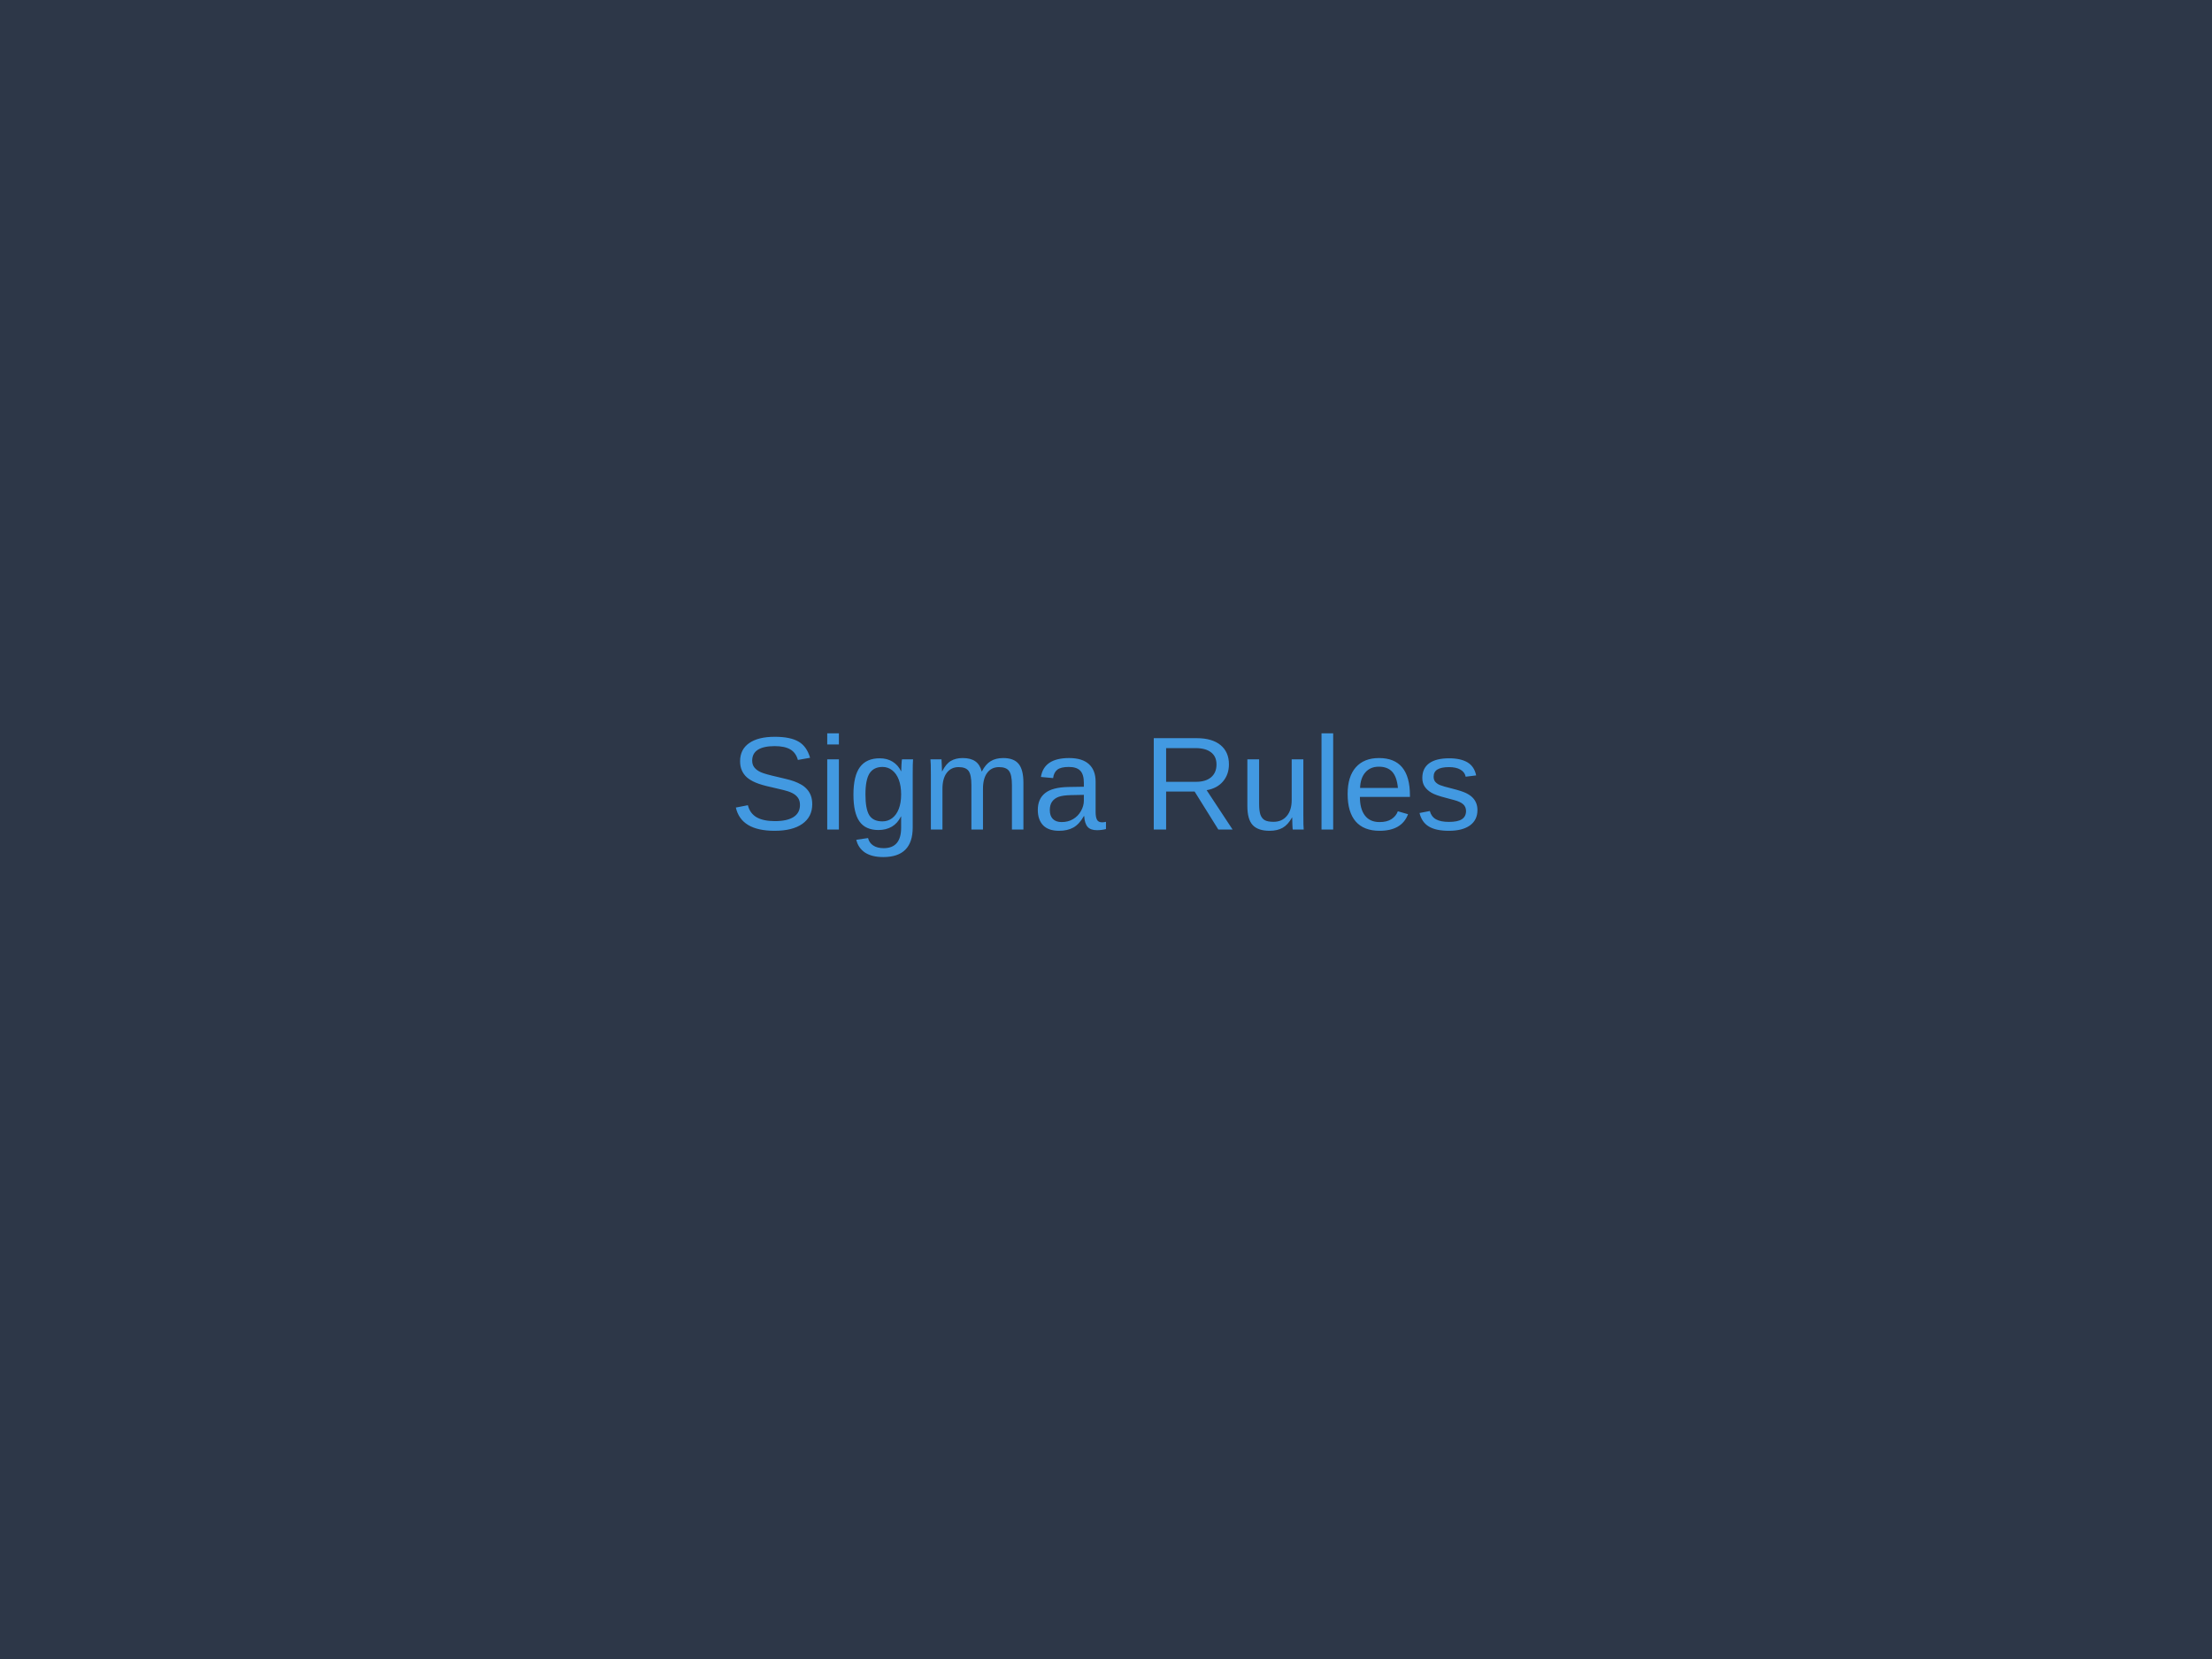
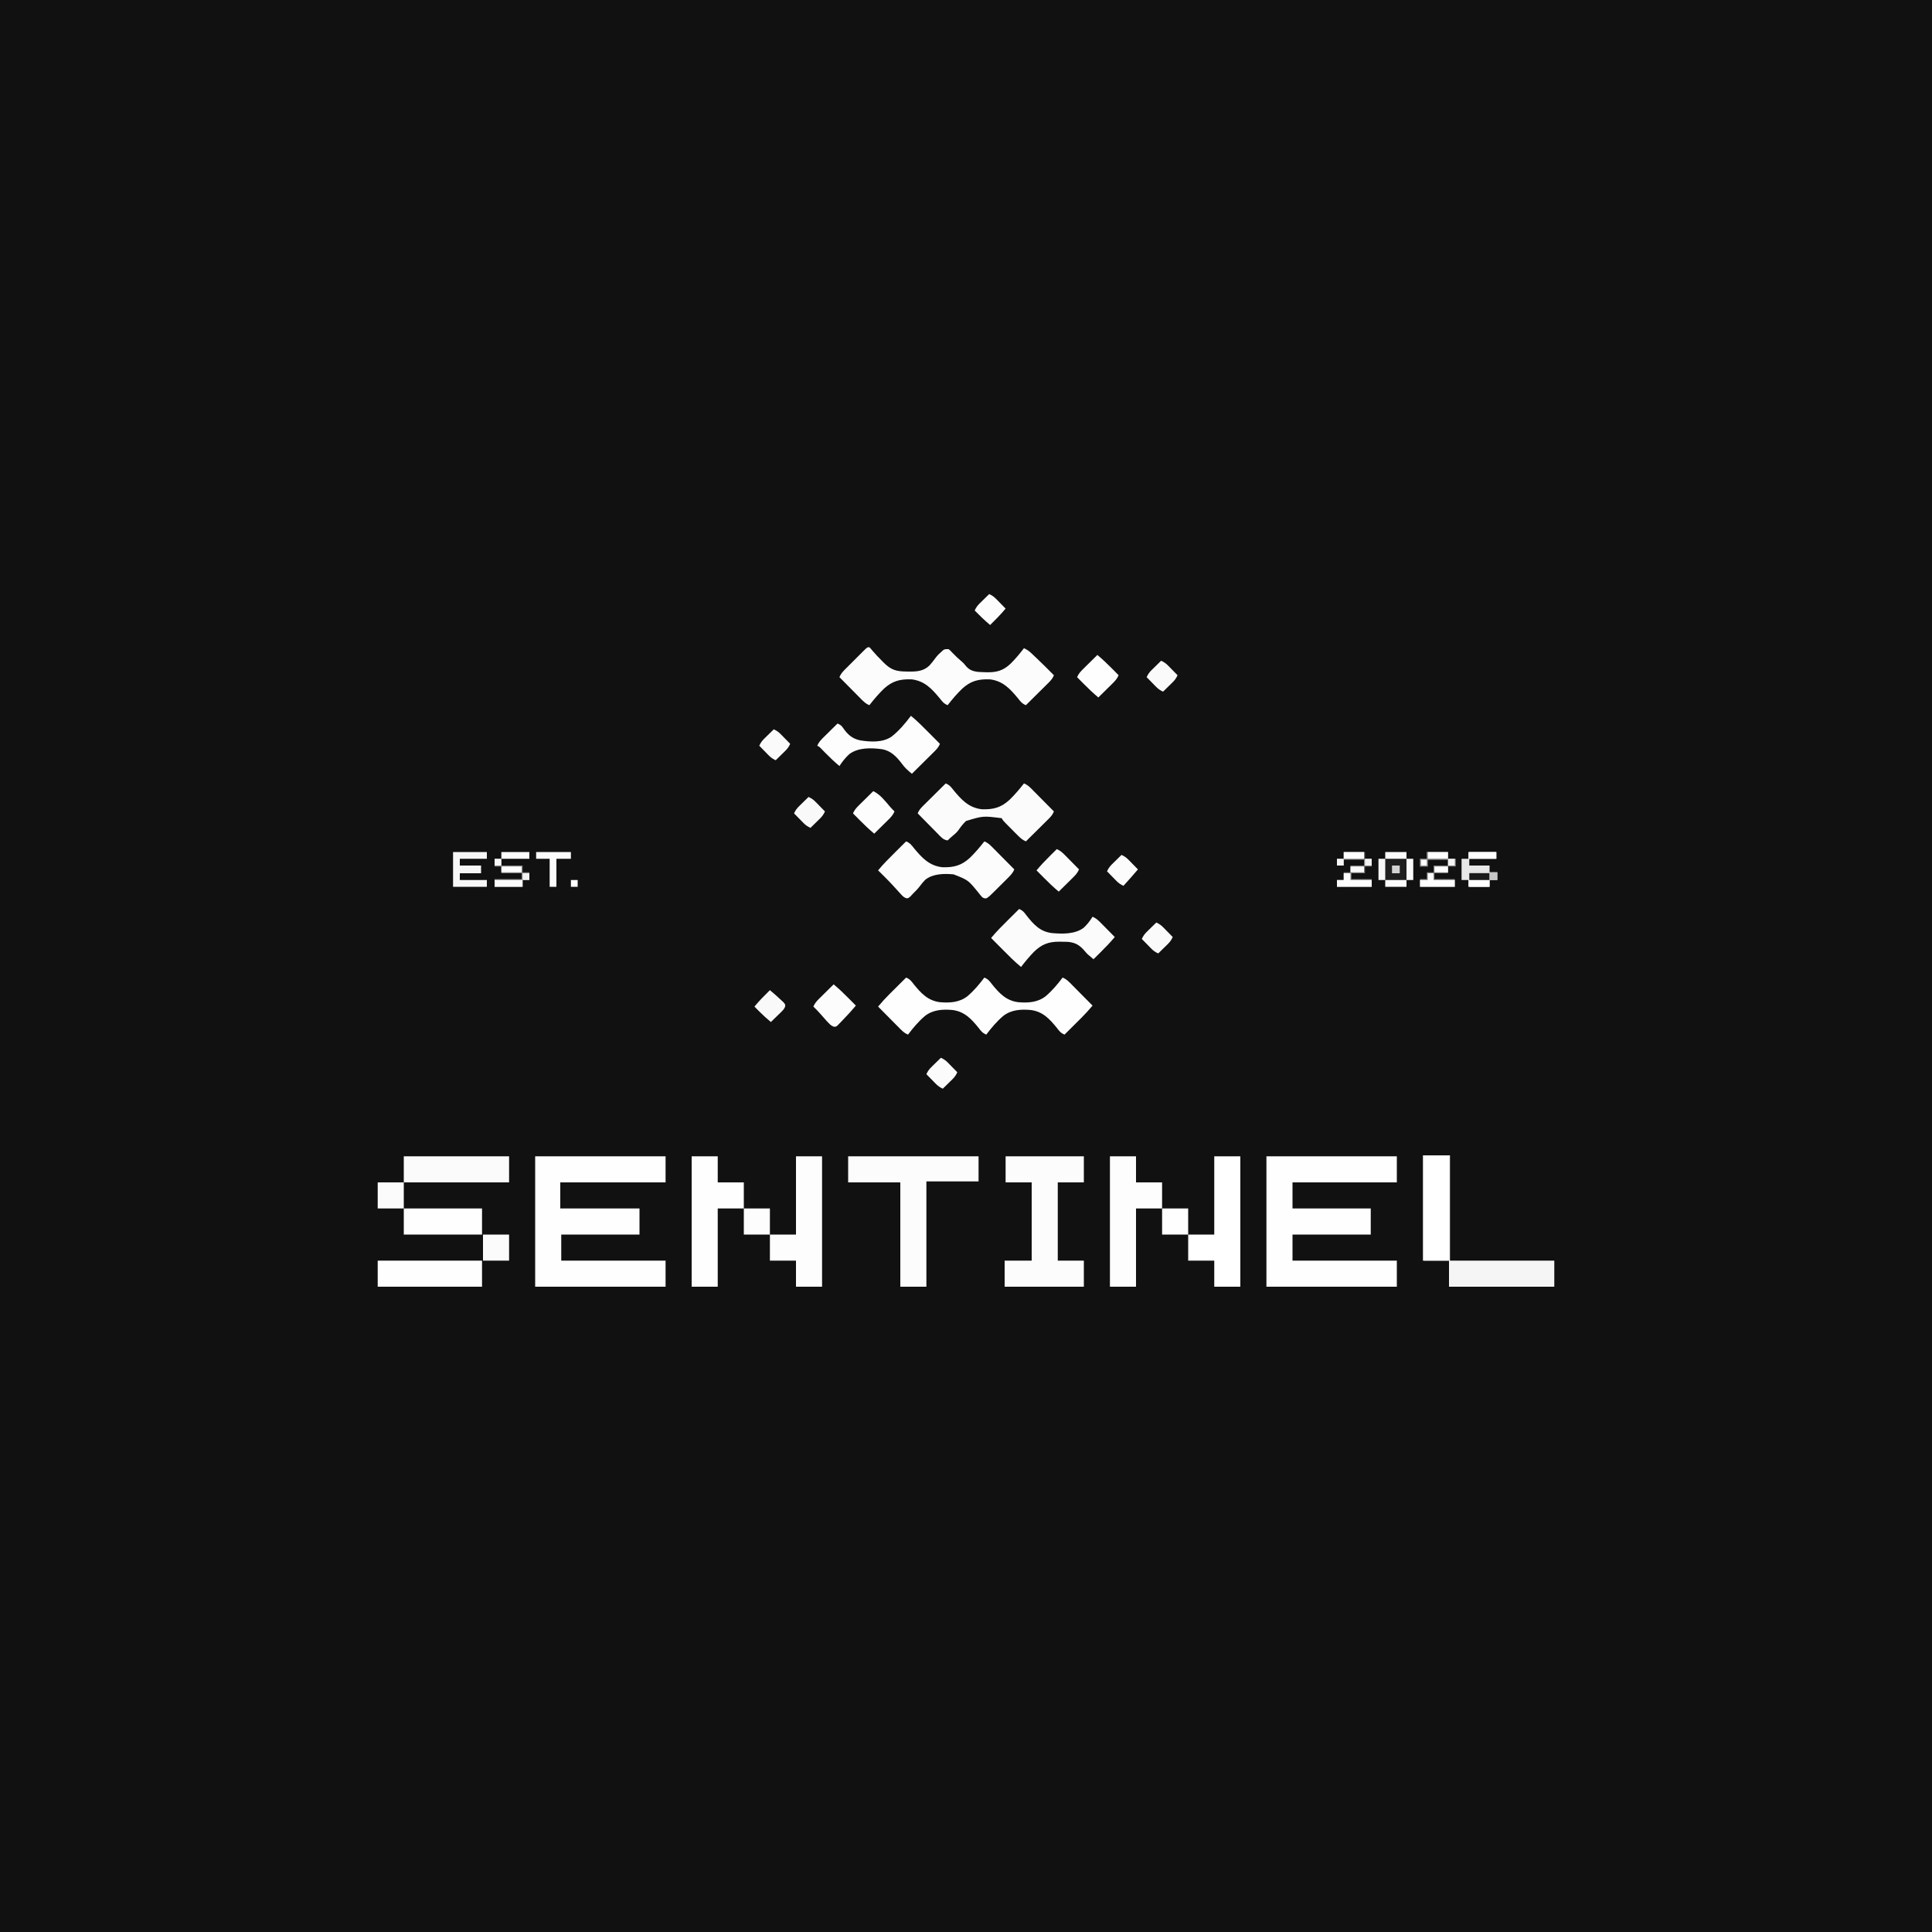
- <svg xmlns="http://www.w3.org/2000/svg" width="400" height="300">
-   <rect width="400" height="300" fill="#2d3748" />
-   <text x="200" y="150" font-family="Arial" font-size="24" fill="#4299e1" text-anchor="middle">Sigma Rules</text>
+ <svg xmlns="http://www.w3.org/2000/svg" version="1.1" width="2000" height="2000">
+   <path d="M0 0 C660 0 1320 0 2000 0 C2000 660 2000 1320 2000 2000 C1340 2000 680 2000 0 2000 C0 1340 0 680 0 0 Z " fill="#111111" transform="translate(0,0)" />
+   <path d="M0 0 C44.55 0 89.1 0 135 0 C135 8.91 135 17.82 135 27 C99.36 27 63.72 27 27 27 C27 35.91 27 44.82 27 54 C53.73 54 80.46 54 108 54 C108 62.91 108 71.82 108 81 C81.27 81 54.54 81 27 81 C27 89.91 27 98.82 27 108 C62.64 108 98.28 108 135 108 C135 116.91 135 125.82 135 135 C90.45 135 45.9 135 0 135 C0 90.45 0 45.9 0 0 Z " fill="#FEFEFE" transform="translate(1311,1197)" />
+   <path d="M0 0 C44.55 0 89.1 0 135 0 C135 8.91 135 17.82 135 27 C99.03 27 63.06 27 26 27 C26 35.91 26 44.82 26 54 C53.06 54 80.12 54 108 54 C108 62.91 108 71.82 108 81 C81.27 81 54.54 81 27 81 C27 89.91 27 98.82 27 108 C62.64 108 98.28 108 135 108 C135 116.91 135 125.82 135 135 C90.45 135 45.9 135 0 135 C0 90.45 0 45.9 0 0 Z " fill="#FEFEFE" transform="translate(554,1197)" />
+   <path d="M0 0 C26.73 0 53.46 0 81 0 C81 8.91 81 17.82 81 27 C72.09 27 63.18 27 54 27 C54 53.73 54 80.46 54 108 C62.91 108 71.82 108 81 108 C81 116.91 81 125.82 81 135 C53.94 135 26.88 135 -1 135 C-1 126.09 -1 117.18 -1 108 C8.24 108 17.48 108 27 108 C27 81.27 27 54.54 27 27 C18.09 27 9.18 27 0 27 C0 18.09 0 9.18 0 0 Z " fill="#FCFCFC" transform="translate(1041,1197)" />
+   <path d="M0 0 C44.55 0 89.1 0 135 0 C135 8.58 135 17.16 135 26 C117.18 26 99.36 26 81 26 C81 61.97 81 97.94 81 135 C72.09 135 63.18 135 54 135 C54 99.36 54 63.72 54 27 C36.18 27 18.36 27 0 27 C0 18.09 0 9.18 0 0 Z " fill="#FCFCFC" transform="translate(878,1197)" />
+   <path d="M0 0 C1.305 1.328 1.305 1.328 2.875 3.25 C6.136 7.087 9.568 10.69 13.125 14.25 C13.628 14.757 14.13 15.264 14.648 15.786 C22.631 23.741 27.705 25.045 38.875 25.188 C39.575 25.199 40.275 25.211 40.996 25.223 C49.169 25.267 55.889 24.851 62.13 18.978 C64.458 16.35 66.623 13.659 68.666 10.804 C70.428 8.421 72.453 6.499 74.688 4.562 C75.248 4.048 75.809 3.534 76.387 3.004 C78 2 78 2 82 2 C83.859 3.504 83.859 3.504 85.75 5.562 C88.967 8.952 92.275 12.057 95.848 15.066 C98 17 98 17 99.277 18.707 C102.953 23.244 106.1 24.618 111.875 25.492 C114.606 25.693 117.269 25.832 120 25.875 C120.703 25.895 121.406 25.914 122.131 25.934 C131.989 26.047 138.572 24.064 145.867 17.33 C151.007 12.262 155.638 6.744 160 1 C162.838 2.299 164.98 3.7 167.25 5.836 C167.853 6.4 168.456 6.965 169.078 7.546 C169.712 8.15 170.346 8.753 171 9.375 C171.656 9.993 172.311 10.61 172.987 11.247 C179.111 17.045 185.087 22.987 191 29 C189.348 33.291 186.109 36.143 182.898 39.297 C182.302 39.891 181.706 40.484 181.091 41.096 C179.19 42.985 177.283 44.868 175.375 46.75 C174.083 48.032 172.791 49.315 171.5 50.598 C168.339 53.737 165.171 56.87 162 60 C158.153 58.484 156.385 56.229 153.887 52.992 C145.594 42.978 138.149 34.849 124.585 33.239 C112.544 32.893 104.743 34.967 95.961 43.007 C90.523 48.28 85.643 54.022 81 60 C77.153 58.484 75.385 56.229 72.887 52.992 C64.594 42.978 57.149 34.849 43.585 33.239 C31.544 32.893 23.743 34.967 14.961 43.007 C9.523 48.28 4.643 54.022 0 60 C-4.291 58.348 -7.143 55.109 -10.297 51.898 C-10.891 51.302 -11.484 50.706 -12.096 50.091 C-13.985 48.19 -15.868 46.283 -17.75 44.375 C-19.032 43.083 -20.315 41.791 -21.598 40.5 C-24.737 37.339 -27.87 34.171 -31 31 C-29.345 26.733 -26.151 23.863 -22.969 20.703 C-22.377 20.109 -21.785 19.516 -21.176 18.904 C-19.927 17.655 -18.677 16.407 -17.423 15.163 C-15.5 13.25 -13.587 11.327 -11.676 9.402 C-10.462 8.189 -9.247 6.977 -8.031 5.766 C-7.457 5.188 -6.883 4.61 -6.292 4.014 C-2.23 0 -2.23 0 0 0 Z " fill="#FCFCFC" transform="translate(900,670)" />
+   <path d="M0 0 C9.24 0 18.48 0 28 0 C28 35.97 28 71.94 28 109 C63.64 109 99.28 109 136 109 C136 117.91 136 126.82 136 136 C100.03 136 64.06 136 27 136 C27 127.09 27 118.18 27 109 C18.09 109 9.18 109 0 109 C0 73.03 0 37.06 0 0 Z " fill="#F5F5F5" transform="translate(1473,1196)" />
+   <path d="M0 0 C3.759 1.496 5.43 3.581 7.824 6.789 C15.486 16.259 22.534 23.86 35.002 25.463 C45.284 26.326 55.119 25.781 63.508 19.269 C70.151 13.593 75.76 6.969 81 0 C84.759 1.496 86.43 3.581 88.824 6.789 C96.486 16.259 103.534 23.86 116.002 25.463 C126.284 26.326 136.119 25.781 144.508 19.269 C151.151 13.593 156.76 6.969 162 0 C166.291 1.652 169.143 4.891 172.297 8.102 C172.891 8.698 173.484 9.294 174.096 9.909 C175.985 11.81 177.868 13.717 179.75 15.625 C181.032 16.917 182.315 18.209 183.598 19.5 C186.737 22.661 189.87 25.829 193 29 C189.29 33.427 185.479 37.642 181.383 41.715 C180.63 42.466 180.63 42.466 179.862 43.232 C178.285 44.803 176.705 46.37 175.125 47.938 C174.044 49.013 172.963 50.09 171.883 51.166 C169.258 53.78 166.63 56.391 164 59 C160.241 57.504 158.57 55.419 156.176 52.211 C148.514 42.741 141.466 35.14 128.998 33.537 C118.716 32.674 108.881 33.219 100.492 39.731 C93.849 45.407 88.24 52.031 83 59 C79.241 57.504 77.57 55.419 75.176 52.211 C67.514 42.741 60.466 35.14 47.998 33.537 C37.716 32.674 27.881 33.219 19.492 39.731 C12.849 45.407 7.24 52.031 2 59 C-2.291 57.348 -5.143 54.109 -8.297 50.898 C-8.891 50.302 -9.484 49.706 -10.096 49.091 C-11.985 47.19 -13.868 45.283 -15.75 43.375 C-17.032 42.083 -18.315 40.791 -19.598 39.5 C-22.737 36.339 -25.87 33.171 -29 30 C-25.29 25.573 -21.479 21.358 -17.383 17.285 C-16.881 16.785 -16.379 16.284 -15.862 15.768 C-14.285 14.197 -12.705 12.63 -11.125 11.062 C-10.044 9.987 -8.963 8.91 -7.883 7.834 C-5.258 5.22 -2.63 2.609 0 0 Z " fill="#FEFEFE" transform="translate(938,1012)" />
+   <path d="M0 0 C8.91 0 17.82 0 27 0 C27 44.55 27 89.1 27 135 C18.09 135 9.18 135 0 135 C0 126.09 0 117.18 0 108 C-8.91 108 -17.82 108 -27 108 C-27 99.09 -27 90.18 -27 81 C-18.09 81 -9.18 81 0 81 C0 54.27 0 27.54 0 0 Z " fill="#FFFFFF" transform="translate(1257,1197)" />
+   <path d="M0 0 C8.91 0 17.82 0 27 0 C27 8.91 27 17.82 27 27 C35.91 27 44.82 27 54 27 C54 35.91 54 44.82 54 54 C45.09 54 36.18 54 27 54 C27 80.73 27 107.46 27 135 C18.09 135 9.18 135 0 135 C0 90.45 0 45.9 0 0 Z " fill="#FDFDFD" transform="translate(1149,1197)" />
+   <path d="M0 0 C8.91 0 17.82 0 27 0 C27 44.55 27 89.1 27 135 C18.09 135 9.18 135 0 135 C0 126.09 0 117.18 0 108 C-8.91 108 -17.82 108 -27 108 C-27 99.09 -27 90.18 -27 81 C-18.09 81 -9.18 81 0 81 C0 54.27 0 27.54 0 0 Z " fill="#FDFDFD" transform="translate(824,1197)" />
+   <path d="M0 0 C8.91 0 17.82 0 27 0 C27 8.91 27 17.82 27 27 C35.91 27 44.82 27 54 27 C54 35.91 54 44.82 54 54 C45.09 54 36.18 54 27 54 C27 80.73 27 107.46 27 135 C18.09 135 9.18 135 0 135 C0 90.45 0 45.9 0 0 Z " fill="#FEFEFE" transform="translate(716,1197)" />
+   <path d="M0 0 C3.847 1.516 5.615 3.771 8.113 7.008 C16.406 17.022 23.851 25.151 37.415 26.761 C49.456 27.107 57.257 25.033 66.039 16.993 C71.477 11.72 76.357 5.978 81 0 C85.291 1.652 88.143 4.891 91.297 8.102 C91.891 8.698 92.484 9.294 93.096 9.909 C94.985 11.81 96.868 13.717 98.75 15.625 C100.032 16.917 101.315 18.209 102.598 19.5 C105.737 22.661 108.87 25.829 112 29 C110.348 33.291 107.109 36.143 103.898 39.297 C103.302 39.891 102.706 40.484 102.091 41.096 C100.19 42.985 98.283 44.868 96.375 46.75 C95.083 48.032 93.791 49.315 92.5 50.598 C89.339 53.737 86.171 56.87 83 60 C79.363 58.466 77.04 56.285 74.27 53.5 C73.385 52.613 72.5 51.726 71.588 50.812 C70.214 49.42 70.214 49.42 68.812 48 C67.885 47.072 66.958 46.144 66.002 45.188 C59.14 38.281 59.14 38.281 58 36 C38.725 33.547 38.725 33.547 21.039 38.871 C18.027 41.709 15.565 44.895 13.229 48.303 C11.527 50.653 9.486 52.417 7.25 54.25 C5.418 55.795 3.697 57.303 2 59 C-2.654 58.489 -5.187 55.19 -8.297 51.996 C-8.891 51.398 -9.484 50.8 -10.096 50.184 C-11.988 48.276 -13.869 46.357 -15.75 44.438 C-17.032 43.141 -18.314 41.844 -19.598 40.549 C-22.74 37.374 -25.872 34.189 -29 31 C-27.348 26.709 -24.109 23.857 -20.898 20.703 C-20.302 20.109 -19.706 19.516 -19.091 18.904 C-17.19 17.015 -15.283 15.132 -13.375 13.25 C-12.083 11.968 -10.791 10.685 -9.5 9.402 C-6.339 6.263 -3.171 3.13 0 0 Z " fill="#FBFBFB" transform="translate(979,811)" />
+   <path d="M0 0 C3.847 1.516 5.615 3.771 8.113 7.008 C16.406 17.022 23.851 25.151 37.415 26.761 C49.456 27.107 57.257 25.033 66.039 16.993 C71.477 11.72 76.357 5.978 81 0 C85.291 1.652 88.143 4.891 91.297 8.102 C91.891 8.698 92.484 9.294 93.096 9.909 C94.985 11.81 96.868 13.717 98.75 15.625 C100.032 16.917 101.315 18.209 102.598 19.5 C105.737 22.661 108.87 25.829 112 29 C110.405 32.9 107.878 35.366 104.914 38.316 C104.416 38.814 103.918 39.312 103.404 39.825 C102.353 40.873 101.299 41.92 100.242 42.964 C98.632 44.555 97.03 46.155 95.43 47.756 C85.72 57.419 85.72 57.419 83 59 C81.007 58.994 81.007 58.994 79 58 C77.018 55.867 77.018 55.867 74.887 53.09 C64.287 40.05 64.287 40.05 49.109 34.121 C39.3 33.247 27.715 33.349 19.775 39.785 C17.739 41.824 15.975 43.968 14.28 46.297 C12.088 49.213 9.505 51.731 6.938 54.312 C5.652 55.699 5.652 55.699 4.34 57.113 C2 59 2 59 0.057 58.816 C-2.375 57.851 -3.502 56.762 -5.25 54.824 C-5.853 54.166 -6.456 53.508 -7.078 52.83 C-7.712 52.123 -8.346 51.416 -9 50.688 C-10.333 49.232 -11.668 47.777 -13.004 46.324 C-14.004 45.234 -14.004 45.234 -15.024 44.123 C-17.923 41.008 -20.916 37.995 -23.938 35 C-24.451 34.49 -24.965 33.981 -25.494 33.456 C-26.661 32.302 -27.83 31.15 -29 30 C-23.473 23.259 -17.306 17.193 -11.125 11.062 C-10.044 9.987 -8.963 8.91 -7.883 7.834 C-5.258 5.22 -2.63 2.609 0 0 Z " fill="#FCFCFC" transform="translate(938,871)" />
+   <path d="M0 0 C3.762 1.491 5.371 3.547 7.719 6.789 C15.104 16.091 21.694 23.416 33.867 24.914 C44.757 25.849 57.461 26.235 66.648 19.578 C70.462 16.132 73.316 12.369 76 8 C79.568 9.514 81.837 11.605 84.547 14.352 C85.391 15.202 86.236 16.053 87.105 16.93 C88.415 18.264 88.415 18.264 89.75 19.625 C90.638 20.522 91.526 21.419 92.441 22.344 C94.632 24.558 96.818 26.777 99 29 C94.47 34.437 89.657 39.465 84.625 44.438 C83.521 45.535 83.521 45.535 82.395 46.654 C80.599 48.439 78.8 50.22 77 52 C70.581 46.697 70.581 46.697 67.875 43.45 C62.704 37.411 58.236 34.675 50.363 34.003 C48.197 33.9 46.043 33.875 43.875 33.875 C42.763 33.854 42.763 33.854 41.628 33.833 C30.299 33.787 23.127 36.664 15.047 44.606 C10.384 49.489 6.069 54.612 2 60 C-4.928 54.334 -11.142 47.97 -17.438 41.625 C-18.562 40.496 -19.686 39.367 -20.811 38.238 C-23.543 35.495 -26.272 32.748 -29 30 C-23.473 23.259 -17.306 17.193 -11.125 11.062 C-10.044 9.987 -8.963 8.91 -7.883 7.834 C-5.258 5.22 -2.63 2.609 0 0 Z " fill="#FBFBFB" transform="translate(1055,941)" />
+   <path d="M0 0 C6.741 5.527 12.807 11.694 18.938 17.875 C20.013 18.956 21.09 20.037 22.166 21.117 C24.78 23.742 27.391 26.37 30 29 C28.348 33.291 25.109 36.143 21.898 39.297 C21.302 39.891 20.706 40.484 20.091 41.096 C18.19 42.985 16.283 44.868 14.375 46.75 C13.083 48.032 11.791 49.315 10.5 50.598 C7.339 53.737 4.171 56.87 1 60 C-2.961 56.762 -6.491 53.71 -9.426 49.477 C-15.047 42.198 -20.662 36.197 -30.005 34.544 C-41.169 33.113 -54.395 32.627 -63.75 39.633 C-67.767 43.314 -71.09 47.4 -74 52 C-79.038 47.79 -83.721 43.378 -88.312 38.688 C-89.535 37.439 -90.761 36.193 -91.988 34.949 C-92.52 34.406 -93.051 33.863 -93.599 33.303 C-94.988 31.889 -94.988 31.889 -97 31 C-95.486 27.432 -93.395 25.163 -90.648 22.453 C-89.372 21.187 -89.372 21.187 -88.07 19.895 C-87.181 19.022 -86.291 18.149 -85.375 17.25 C-84.478 16.362 -83.581 15.474 -82.656 14.559 C-80.442 12.368 -78.223 10.182 -76 8 C-72.687 9.419 -71.922 10.113 -69.742 13.258 C-65.179 19.734 -60.372 23.834 -52.425 25.441 C-41.871 27.098 -29.269 27.859 -20.096 21.583 C-12.298 15.52 -5.926 7.848 0 0 Z " fill="#FDFDFD" transform="translate(943,741)" />
+   <path d="M0 0 C35.97 0 71.94 0 109 0 C109 8.91 109 17.82 109 27 C73.03 27 37.06 27 0 27 C0 18.09 0 9.18 0 0 Z " fill="#FBFBFB" transform="translate(418,1197)" />
+   <path d="M0 0 C35.64 0 71.28 0 108 0 C108 8.91 108 17.82 108 27 C72.36 27 36.72 27 0 27 C0 18.09 0 9.18 0 0 Z " fill="#FEFEFE" transform="translate(391,1305)" />
+   <path d="M0 0 C8.58 0 17.16 0 26 0 C26 35.64 26 71.28 26 108 C17.42 108 8.84 108 0 108 C0 72.36 0 36.72 0 0 Z " fill="#FFFFFF" transform="translate(1474,1197)" />
+   <path d="M0 0 C26.73 0 53.46 0 81 0 C81 8.91 81 17.82 81 27 C54.27 27 27.54 27 0 27 C0 18.09 0 9.18 0 0 Z " fill="#FEFEFE" transform="translate(418,1251)" />
+   <path d="M0 0 C7.26 0 14.52 0 22 0 C22 2.31 22 4.62 22 7 C24.31 7 26.62 7 29 7 C29 14.26 29 21.52 29 29 C26.69 29 24.38 29 22 29 C22 31.31 22 33.62 22 36 C14.74 36 7.48 36 0 36 C0 33.69 0 31.38 0 29 C-2.31 29 -4.62 29 -7 29 C-7 21.74 -7 14.48 -7 7 C-4.69 7 -2.38 7 0 7 C0 4.69 0 2.38 0 0 Z " fill="#1E1E1E" transform="translate(1434,882)" />
+   <path d="M0 0 C5.437 4.53 10.465 9.343 15.438 14.375 C16.535 15.479 16.535 15.479 17.654 16.605 C19.439 18.401 21.22 20.2 23 22 C18.637 27.187 14.116 32.155 9.375 37 C8.72 37.692 8.065 38.384 7.391 39.098 C6.754 39.746 6.117 40.394 5.461 41.062 C4.892 41.652 4.322 42.241 3.736 42.848 C2 44 2 44 -0.112 43.768 C-2.396 42.839 -3.611 41.72 -5.312 39.938 C-5.914 39.31 -6.516 38.682 -7.137 38.035 C-9.592 35.354 -11.982 32.621 -14.355 29.867 C-16.471 27.465 -18.702 25.228 -21 23 C-19.486 19.432 -17.395 17.163 -14.648 14.453 C-13.798 13.609 -12.947 12.764 -12.07 11.895 C-11.181 11.022 -10.291 10.149 -9.375 9.25 C-8.478 8.362 -7.581 7.474 -6.656 6.559 C-4.442 4.368 -2.223 2.182 0 0 Z " fill="#FCFCFC" transform="translate(863,1019)" />
+   <path d="M0 0 C3.568 1.514 5.837 3.605 8.547 6.352 C9.391 7.202 10.236 8.053 11.105 8.93 C12.415 10.264 12.415 10.264 13.75 11.625 C14.638 12.522 15.526 13.419 16.441 14.344 C18.632 16.558 20.818 18.777 23 21 C21.486 24.568 19.395 26.837 16.648 29.547 C15.798 30.391 14.947 31.236 14.07 32.105 C13.181 32.978 12.291 33.851 11.375 34.75 C10.478 35.638 9.581 36.526 8.656 37.441 C6.442 39.632 4.223 41.818 2 44 C-3.437 39.47 -8.465 34.657 -13.438 29.625 C-14.535 28.521 -14.535 28.521 -15.654 27.395 C-17.439 25.599 -19.22 23.8 -21 22 C-16.616 16.748 -11.992 11.868 -7.125 7.062 C-6.437 6.379 -5.748 5.695 -5.039 4.99 C-3.362 3.324 -1.682 1.661 0 0 Z " fill="#FCFCFC" transform="translate(1094,879)" />
+   <path d="M0 0 C7.25 3.453 12.314 10.215 17.457 16.238 C18.911 17.898 20.421 19.459 22 21 C20.486 24.568 18.395 26.837 15.648 29.547 C14.798 30.391 13.947 31.236 13.07 32.105 C12.181 32.978 11.291 33.851 10.375 34.75 C9.478 35.638 8.581 36.526 7.656 37.441 C5.442 39.632 3.223 41.818 1 44 C-4.252 39.616 -9.132 34.992 -13.938 30.125 C-14.963 29.092 -14.963 29.092 -16.01 28.039 C-17.676 26.362 -19.339 24.682 -21 23 C-19.486 19.432 -17.395 17.163 -14.648 14.453 C-13.798 13.609 -12.947 12.764 -12.07 11.895 C-11.181 11.022 -10.291 10.149 -9.375 9.25 C-8.478 8.362 -7.581 7.474 -6.656 6.559 C-4.442 4.368 -2.223 2.182 0 0 Z " fill="#FDFDFD" transform="translate(904,819)" />
+   <path d="M0 0 C5.252 4.384 10.132 9.008 14.938 13.875 C15.621 14.563 16.305 15.252 17.01 15.961 C18.676 17.638 20.339 19.318 22 21 C20.486 24.568 18.395 26.837 15.648 29.547 C14.798 30.391 13.947 31.236 13.07 32.105 C12.181 32.978 11.291 33.851 10.375 34.75 C9.478 35.638 8.581 36.526 7.656 37.441 C5.442 39.632 3.223 41.818 1 44 C-4.252 39.616 -9.132 34.992 -13.938 30.125 C-14.963 29.092 -14.963 29.092 -16.01 28.039 C-17.676 26.362 -19.339 24.682 -21 23 C-19.486 19.432 -17.395 17.163 -14.648 14.453 C-13.798 13.609 -12.947 12.764 -12.07 11.895 C-11.181 11.022 -10.291 10.149 -9.375 9.25 C-8.478 8.362 -7.581 7.474 -6.656 6.559 C-4.442 4.368 -2.223 2.182 0 0 Z " fill="#FEFEFE" transform="translate(1136,678)" />
+   <path d="M0 0 C9.57 0 19.14 0 29 0 C29 2.31 29 4.62 29 7 C19.76 7 10.52 7 1 7 C1 9.31 1 11.62 1 14 C7.93 14 14.86 14 22 14 C22 16.31 22 18.62 22 21 C24.64 21 27.28 21 30 21 C30 23.64 30 26.28 30 29 C27.36 29 24.72 29 22 29 C22 31.31 22 33.62 22 36 C14.74 36 7.48 36 0 36 C0 33.69 0 31.38 0 29 C-2.31 29 -4.62 29 -7 29 C-7 21.74 -7 14.48 -7 7 C-4.69 7 -2.38 7 0 7 C0 4.69 0 2.38 0 0 Z " fill="#E8E8E8" transform="translate(1520,882)" />
+   <path d="M0 0 C11.55 0 23.1 0 35 0 C35 2.31 35 4.62 35 7 C25.76 7 16.52 7 7 7 C7 9.31 7 11.62 7 14 C14.26 14 21.52 14 29 14 C29 16.64 29 19.28 29 22 C21.74 22 14.48 22 7 22 C7 24.31 7 26.62 7 29 C16.24 29 25.48 29 35 29 C35 31.31 35 33.62 35 36 C23.45 36 11.9 36 0 36 C0 24.12 0 12.24 0 0 Z " fill="#F7F7F7" transform="translate(469,882)" />
+   <path d="M0 0 C7.26 0 14.52 0 22 0 C22 2.31 22 4.62 22 7 C24.64 7 27.28 7 30 7 C30 9.64 30 12.28 30 15 C27.36 15 24.72 15 22 15 C22 17.31 22 19.62 22 22 C17.38 22 12.76 22 8 22 C8 23.98 8 25.96 8 28 C14.93 28 21.86 28 29 28 C29 30.64 29 33.28 29 36 C17.12 36 5.24 36 -7 36 C-7 33.36 -7 30.72 -7 28 C-4.69 28 -2.38 28 0 28 C0 25.69 0 23.38 0 21 C2.31 21 4.62 21 7 21 C7 18.69 7 16.38 7 14 C11.95 14 16.9 14 22 14 C22 12.02 22 10.04 22 8 C15.07 8 8.14 8 1 8 C1 10.31 1 12.62 1 15 C-1.64 15 -4.28 15 -7 15 C-7 12.36 -7 9.72 -7 7 C-4.69 7 -2.38 7 0 7 C0 4.69 0 2.38 0 0 Z " fill="#7F7F7F" transform="translate(1477,882)" />
+   <path d="M0 0 C7.26 0 14.52 0 22 0 C22 2.31 22 4.62 22 7 C24.31 7 26.62 7 29 7 C29 9.64 29 12.28 29 15 C26.69 15 24.38 15 22 15 C22 17.31 22 19.62 22 22 C17.38 22 12.76 22 8 22 C8 23.98 8 25.96 8 28 C14.93 28 21.86 28 29 28 C29 30.64 29 33.28 29 36 C17.12 36 5.24 36 -7 36 C-7 33.69 -7 31.38 -7 29 C-4.69 29 -2.38 29 0 29 C0 26.36 0 23.72 0 21 C2.31 21 4.62 21 7 21 C7 18.69 7 16.38 7 14 C11.62 14 16.24 14 21 14 C21 12.02 21 10.04 21 8 C14.07 8 7.14 8 0 8 C0 9.98 0 11.96 0 14 C-2.31 14 -4.62 14 -7 14 C-7 11.69 -7 9.38 -7 7 C-4.69 7 -2.38 7 0 7 C0 4.69 0 2.38 0 0 Z " fill="#7D7D7D" transform="translate(1391,882)" />
+   <path d="M0 0 C8.91 0 17.82 0 27 0 C27 8.91 27 17.82 27 27 C18.09 27 9.18 27 0 27 C0 18.09 0 9.18 0 0 Z " fill="#FBFBFB" transform="translate(500,1278)" />
+   <path d="M0 0 C8.91 0 17.82 0 27 0 C27 8.91 27 17.82 27 27 C18.09 27 9.18 27 0 27 C0 18.09 0 9.18 0 0 Z " fill="#FEFEFE" transform="translate(1203,1251)" />
+   <path d="M0 0 C8.91 0 17.82 0 27 0 C27 8.91 27 17.82 27 27 C18.09 27 9.18 27 0 27 C0 18.09 0 9.18 0 0 Z " fill="#FDFDFD" transform="translate(770,1251)" />
+   <path d="M0 0 C8.91 0 17.82 0 27 0 C27 8.91 27 17.82 27 27 C18.09 27 9.18 27 0 27 C0 18.09 0 9.18 0 0 Z " fill="#FBFBFB" transform="translate(391,1224)" />
+   <path d="M0 0 C2.932 1.321 4.987 2.746 7.234 5.039 C7.808 5.619 8.382 6.199 8.973 6.797 C9.559 7.4 10.146 8.003 10.75 8.625 C11.352 9.236 11.954 9.847 12.574 10.477 C14.054 11.98 15.528 13.489 17 15 C15.679 17.932 14.254 19.987 11.961 22.234 C11.381 22.808 10.801 23.382 10.203 23.973 C9.6 24.559 8.997 25.146 8.375 25.75 C7.764 26.352 7.153 26.954 6.523 27.574 C5.02 29.054 3.511 30.528 2 32 C-0.932 30.679 -2.987 29.254 -5.234 26.961 C-5.808 26.381 -6.382 25.801 -6.973 25.203 C-7.559 24.6 -8.146 23.997 -8.75 23.375 C-9.352 22.764 -9.954 22.153 -10.574 21.523 C-12.054 20.02 -13.528 18.511 -15 17 C-13.679 14.068 -12.254 12.013 -9.961 9.766 C-9.381 9.192 -8.801 8.618 -8.203 8.027 C-7.6 7.441 -6.997 6.854 -6.375 6.25 C-5.764 5.648 -5.153 5.046 -4.523 4.426 C-3.02 2.946 -1.511 1.472 0 0 Z " fill="#FBFBFB" transform="translate(974,1095)" />
+   <path d="M0 0 C4.119 3.418 8.113 6.945 12 10.625 C12.784 11.36 13.568 12.095 14.375 12.852 C16 15 16 15 15.799 16.918 C14.855 19.377 13.723 20.621 11.84 22.453 C11.211 23.072 10.583 23.691 9.936 24.328 C9.276 24.962 8.617 25.597 7.938 26.25 C7.274 26.9 6.611 27.549 5.928 28.219 C4.292 29.819 2.649 31.413 1 33 C-3.329 29.371 -7.467 25.65 -11.438 21.625 C-12.302 20.751 -13.167 19.877 -14.059 18.977 C-14.699 18.324 -15.34 17.672 -16 17 C-11.016 10.967 -5.581 5.482 0 0 Z " fill="#F9F9F9" transform="translate(797,1025)" />
+   <path d="M0 0 C2.932 1.321 4.987 2.746 7.234 5.039 C7.808 5.619 8.382 6.199 8.973 6.797 C9.559 7.4 10.146 8.003 10.75 8.625 C11.352 9.236 11.954 9.847 12.574 10.477 C14.054 11.98 15.528 13.489 17 15 C15.679 17.932 14.254 19.987 11.961 22.234 C11.381 22.808 10.801 23.382 10.203 23.973 C9.6 24.559 8.997 25.146 8.375 25.75 C7.764 26.352 7.153 26.954 6.523 27.574 C5.02 29.054 3.511 30.528 2 32 C-0.932 30.679 -2.987 29.254 -5.234 26.961 C-5.808 26.381 -6.382 25.801 -6.973 25.203 C-7.559 24.6 -8.146 23.997 -8.75 23.375 C-9.352 22.764 -9.954 22.153 -10.574 21.523 C-12.054 20.02 -13.528 18.511 -15 17 C-13.679 14.068 -12.254 12.013 -9.961 9.766 C-9.381 9.192 -8.801 8.618 -8.203 8.027 C-7.6 7.441 -6.997 6.854 -6.375 6.25 C-5.764 5.648 -5.153 5.046 -4.523 4.426 C-3.02 2.946 -1.511 1.472 0 0 Z " fill="#FAFAFA" transform="translate(1197,955)" />
+   <path d="M0 0 C2.932 1.321 4.987 2.746 7.234 5.039 C7.808 5.619 8.382 6.199 8.973 6.797 C9.559 7.4 10.146 8.003 10.75 8.625 C11.352 9.236 11.954 9.847 12.574 10.477 C14.054 11.98 15.528 13.489 17 15 C15.679 17.932 14.254 19.987 11.961 22.234 C11.381 22.808 10.801 23.382 10.203 23.973 C9.6 24.559 8.997 25.146 8.375 25.75 C7.764 26.352 7.153 26.954 6.523 27.574 C5.02 29.054 3.511 30.528 2 32 C-0.932 30.679 -2.987 29.254 -5.234 26.961 C-5.808 26.381 -6.382 25.801 -6.973 25.203 C-7.559 24.6 -8.146 23.997 -8.75 23.375 C-9.352 22.764 -9.954 22.153 -10.574 21.523 C-12.054 20.02 -13.528 18.511 -15 17 C-13.679 14.068 -12.254 12.013 -9.961 9.766 C-9.381 9.192 -8.801 8.618 -8.203 8.027 C-7.6 7.441 -6.997 6.854 -6.375 6.25 C-5.764 5.648 -5.153 5.046 -4.523 4.426 C-3.02 2.946 -1.511 1.472 0 0 Z " fill="#F9F9F9" transform="translate(837,825)" />
+   <path d="M0 0 C2.932 1.321 4.987 2.746 7.234 5.039 C7.808 5.619 8.382 6.199 8.973 6.797 C9.559 7.4 10.146 8.003 10.75 8.625 C11.352 9.236 11.954 9.847 12.574 10.477 C14.054 11.98 15.528 13.489 17 15 C15.679 17.932 14.254 19.987 11.961 22.234 C11.381 22.808 10.801 23.382 10.203 23.973 C9.6 24.559 8.997 25.146 8.375 25.75 C7.764 26.352 7.153 26.954 6.523 27.574 C5.02 29.054 3.511 30.528 2 32 C-0.932 30.679 -2.987 29.254 -5.234 26.961 C-5.808 26.381 -6.382 25.801 -6.973 25.203 C-7.559 24.6 -8.146 23.997 -8.75 23.375 C-9.352 22.764 -9.954 22.153 -10.574 21.523 C-12.054 20.02 -13.528 18.511 -15 17 C-13.679 14.068 -12.254 12.013 -9.961 9.766 C-9.381 9.192 -8.801 8.618 -8.203 8.027 C-7.6 7.441 -6.997 6.854 -6.375 6.25 C-5.764 5.648 -5.153 5.046 -4.523 4.426 C-3.02 2.946 -1.511 1.472 0 0 Z " fill="#FAFAFA" transform="translate(801,755)" />
+   <path d="M0 0 C2.932 1.321 4.987 2.746 7.234 5.039 C7.808 5.619 8.382 6.199 8.973 6.797 C9.559 7.4 10.146 8.003 10.75 8.625 C11.352 9.236 11.954 9.847 12.574 10.477 C14.054 11.98 15.528 13.489 17 15 C15.679 17.932 14.254 19.987 11.961 22.234 C11.381 22.808 10.801 23.382 10.203 23.973 C9.6 24.559 8.997 25.146 8.375 25.75 C7.764 26.352 7.153 26.954 6.523 27.574 C5.02 29.054 3.511 30.528 2 32 C-0.932 30.679 -2.987 29.254 -5.234 26.961 C-5.808 26.381 -6.382 25.801 -6.973 25.203 C-7.559 24.6 -8.146 23.997 -8.75 23.375 C-9.352 22.764 -9.954 22.153 -10.574 21.523 C-12.054 20.02 -13.528 18.511 -15 17 C-13.679 14.068 -12.254 12.013 -9.961 9.766 C-9.381 9.192 -8.801 8.618 -8.203 8.027 C-7.6 7.441 -6.997 6.854 -6.375 6.25 C-5.764 5.648 -5.153 5.046 -4.523 4.426 C-3.02 2.946 -1.511 1.472 0 0 Z " fill="#FAFAFA" transform="translate(1202,684)" />
+   <path d="M0 0 C2.932 1.321 4.987 2.746 7.234 5.039 C7.808 5.619 8.382 6.199 8.973 6.797 C9.559 7.4 10.146 8.003 10.75 8.625 C11.352 9.236 11.954 9.847 12.574 10.477 C14.054 11.98 15.528 13.489 17 15 C12.11 20.768 7.075 26.395 2 32 C-0.932 30.679 -2.987 29.254 -5.234 26.961 C-5.808 26.381 -6.382 25.801 -6.973 25.203 C-7.559 24.6 -8.146 23.997 -8.75 23.375 C-9.352 22.764 -9.954 22.153 -10.574 21.523 C-12.054 20.02 -13.528 18.511 -15 17 C-13.679 14.068 -12.254 12.013 -9.961 9.766 C-9.381 9.192 -8.801 8.618 -8.203 8.027 C-7.6 7.441 -6.997 6.854 -6.375 6.25 C-5.764 5.648 -5.153 5.046 -4.523 4.426 C-3.02 2.946 -1.511 1.472 0 0 Z " fill="#FCFCFC" transform="translate(1161,885)" />
+   <path d="M0 0 C2.932 1.321 4.987 2.746 7.234 5.039 C7.808 5.619 8.382 6.199 8.973 6.797 C9.559 7.4 10.146 8.003 10.75 8.625 C11.352 9.236 11.954 9.847 12.574 10.477 C14.054 11.98 15.528 13.489 17 15 C12.016 21.033 6.581 26.518 1 32 C-4.661 27.302 -9.852 22.253 -15 17 C-13.679 14.068 -12.254 12.013 -9.961 9.766 C-9.381 9.192 -8.801 8.618 -8.203 8.027 C-7.6 7.441 -6.997 6.854 -6.375 6.25 C-5.764 5.648 -5.153 5.046 -4.523 4.426 C-3.02 2.946 -1.511 1.472 0 0 Z " fill="#FDFDFD" transform="translate(1024,615)" />
+   <path d="M0 0 C2.31 0 4.62 0 7 0 C7 2.31 7 4.62 7 7 C14.26 7 21.52 7 29 7 C29 9.31 29 11.62 29 14 C31.31 14 33.62 14 36 14 C36 16.64 36 19.28 36 22 C33.69 22 31.38 22 29 22 C29 24.31 29 26.62 29 29 C19.43 29 9.86 29 0 29 C0 26.36 0 23.72 0 21 C9.24 21 18.48 21 28 21 C28 19.02 28 17.04 28 15 C21.07 15 14.14 15 7 15 C7 12.69 7 10.38 7 8 C4.69 8 2.38 8 0 8 C0 5.36 0 2.72 0 0 Z " fill="#848484" transform="translate(512,889)" />
+   <path d="M0 0 C11.88 0 23.76 0 36 0 C36 2.31 36 4.62 36 7 C31.05 7 26.1 7 21 7 C21 16.57 21 26.14 21 36 C18.69 36 16.38 36 14 36 C14 26.43 14 16.86 14 7 C9.38 7 4.76 7 0 7 C0 4.69 0 2.38 0 0 Z " fill="#FBFBFB" transform="translate(555,882)" />
+   <path d="M0 0 C2.31 0 4.62 0 7 0 C7 2.31 7 4.62 7 7 C14.26 7 21.52 7 29 7 C29 9.31 29 11.62 29 14 C17.12 14 5.24 14 -7 14 C-7 11.69 -7 9.38 -7 7 C-4.69 7 -2.38 7 0 7 C0 4.69 0 2.38 0 0 Z " fill="#FDFDFD" transform="translate(1391,904)" />
+   <path d="M0 0 C1.98 0 3.96 0 6 0 C6 2.31 6 4.62 6 7 C13.26 7 20.52 7 28 7 C28 9.31 28 11.62 28 14 C16.12 14 4.24 14 -8 14 C-8 11.69 -8 9.38 -8 7 C-5.36 7 -2.72 7 0 7 C0 4.69 0 2.38 0 0 Z " fill="#FDFDFD" transform="translate(1478,904)" />
+   <path d="M0 0 C9.57 0 19.14 0 29 0 C29 2.31 29 4.62 29 7 C19.43 7 9.86 7 0 7 C0 4.69 0 2.38 0 0 Z " fill="#FCFCFC" transform="translate(512,911)" />
+   <path d="M0 0 C9.57 0 19.14 0 29 0 C29 2.31 29 4.62 29 7 C19.43 7 9.86 7 0 7 C0 4.69 0 2.38 0 0 Z " fill="#FDFDFD" transform="translate(519,882)" />
+   <path d="M0 0 C9.24 0 18.48 0 28 0 C28 2.31 28 4.62 28 7 C18.76 7 9.52 7 0 7 C0 4.69 0 2.38 0 0 Z " fill="#FFFFFF" transform="translate(1521,882)" />
+   <path d="M0 0 C7.26 0 14.52 0 22 0 C22 2.31 22 4.62 22 7 C14.74 7 7.48 7 0 7 C0 4.69 0 2.38 0 0 Z " fill="#FBFBFB" transform="translate(1434,911)" />
+   <path d="M0 0 C2.31 0 4.62 0 7 0 C7 7.26 7 14.52 7 22 C4.69 22 2.38 22 0 22 C0 14.74 0 7.48 0 0 Z " fill="#FAFAFA" transform="translate(1456,889)" />
+   <path d="M0 0 C2.31 0 4.62 0 7 0 C7 7.26 7 14.52 7 22 C4.69 22 2.38 22 0 22 C0 14.74 0 7.48 0 0 Z " fill="#F7F7F7" transform="translate(1427,889)" />
+   <path d="M0 0 C7.26 0 14.52 0 22 0 C22 2.31 22 4.62 22 7 C14.74 7 7.48 7 0 7 C0 4.69 0 2.38 0 0 Z " fill="#FBFBFB" transform="translate(1434,882)" />
+   <path d="M0 0 C6.93 0 13.86 0 21 0 C21 2.31 21 4.62 21 7 C14.07 7 7.14 7 0 7 C0 4.69 0 2.38 0 0 Z " fill="#FFFFFF" transform="translate(1521,911)" />
+   <path d="M0 0 C6.93 0 13.86 0 21 0 C21 2.31 21 4.62 21 7 C14.07 7 7.14 7 0 7 C0 4.69 0 2.38 0 0 Z " fill="#1B1B1B" transform="translate(1521,904)" />
+   <path d="M0 0 C6.93 0 13.86 0 21 0 C21 2.31 21 4.62 21 7 C14.07 7 7.14 7 0 7 C0 4.69 0 2.38 0 0 Z " fill="#FFFFFF" transform="translate(1478,882)" />
+   <path d="M0 0 C6.93 0 13.86 0 21 0 C21 2.31 21 4.62 21 7 C14.07 7 7.14 7 0 7 C0 4.69 0 2.38 0 0 Z " fill="#FEFEFE" transform="translate(1391,882)" />
+   <path d="M0 0 C0.33 0 0.66 0 1 0 C1 2.31 1 4.62 1 7 C10.24 7 19.48 7 29 7 C29 9.31 29 11.62 29 14 C26.69 14 24.38 14 22 14 C22 12.02 22 10.04 22 8 C15.07 8 8.14 8 1 8 C1 10.31 1 12.62 1 15 C-1.64 15 -4.28 15 -7 15 C-7 12.36 -7 9.72 -7 7 C-4.69 7 -2.38 7 0 7 C0 4.69 0 2.38 0 0 Z " fill="#878787" transform="translate(1477,882)" />
+   <path d="M0 0 C6.93 0 13.86 0 21 0 C21 1.98 21 3.96 21 6 C14.07 6 7.14 6 0 6 C0 4.02 0 2.04 0 0 Z " fill="#FEFEFE" transform="translate(519,897)" />
+   <path d="M0 0 C9.57 0 19.14 0 29 0 C29 2.64 29 5.28 29 8 C26.36 8 23.72 8 21 8 C21 5.69 21 3.38 21 1 C14.07 1 7.14 1 0 1 C0 0.67 0 0.34 0 0 Z " fill="#C7C7C7" transform="translate(1521,903)" />
+   <path d="M0 0 C4.62 0 9.24 0 14 0 C14 1.98 14 3.96 14 6 C9.38 6 4.76 6 0 6 C0 4.02 0 2.04 0 0 Z " fill="#FFFFFF" transform="translate(1485,897)" />
+   <path d="M0 0 C4.62 0 9.24 0 14 0 C14 1.98 14 3.96 14 6 C9.38 6 4.76 6 0 6 C0 4.02 0 2.04 0 0 Z " fill="#FBFBFB" transform="translate(1398,897)" />
+   <path d="M0 0 C2.64 0 5.28 0 8 0 C8 2.64 8 5.28 8 8 C5.36 8 2.72 8 0 8 C0 5.36 0 2.72 0 0 Z " fill="#D2D2D2" transform="translate(1441,896)" />
+   <path d="M0 0 C2.31 0 4.62 0 7 0 C7 2.31 7 4.62 7 7 C4.69 7 2.38 7 0 7 C0 4.69 0 2.38 0 0 Z " fill="#FFFFFF" transform="translate(591,911)" />
+   <path d="M0 0 C2.31 0 4.62 0 7 0 C7 2.31 7 4.62 7 7 C4.69 7 2.38 7 0 7 C0 4.69 0 2.38 0 0 Z " fill="#F2F2F2" transform="translate(541,904)" />
+   <path d="M0 0 C2.31 0 4.62 0 7 0 C7 2.31 7 4.62 7 7 C4.69 7 2.38 7 0 7 C0 4.69 0 2.38 0 0 Z " fill="#F3F3F3" transform="translate(1499,889)" />
+   <path d="M0 0 C2.31 0 4.62 0 7 0 C7 2.31 7 4.62 7 7 C4.69 7 2.38 7 0 7 C0 4.69 0 2.38 0 0 Z " fill="#F2F2F2" transform="translate(1413,889)" />
+   <path d="M0 0 C2.31 0 4.62 0 7 0 C7 2.31 7 4.62 7 7 C4.69 7 2.38 7 0 7 C0 4.69 0 2.38 0 0 Z " fill="#F7F7F7" transform="translate(1384,889)" />
+   <path d="M0 0 C2.31 0 4.62 0 7 0 C7 2.31 7 4.62 7 7 C4.69 7 2.38 7 0 7 C0 4.69 0 2.38 0 0 Z " fill="#F7F7F7" transform="translate(512,889)" />
+   <path d="M0 0 C1.98 0 3.96 0 6 0 C6 1.98 6 3.96 6 6 C4.02 6 2.04 6 0 6 C0 4.02 0 2.04 0 0 Z " fill="#FFFFFF" transform="translate(1471,890)" />
</svg>
